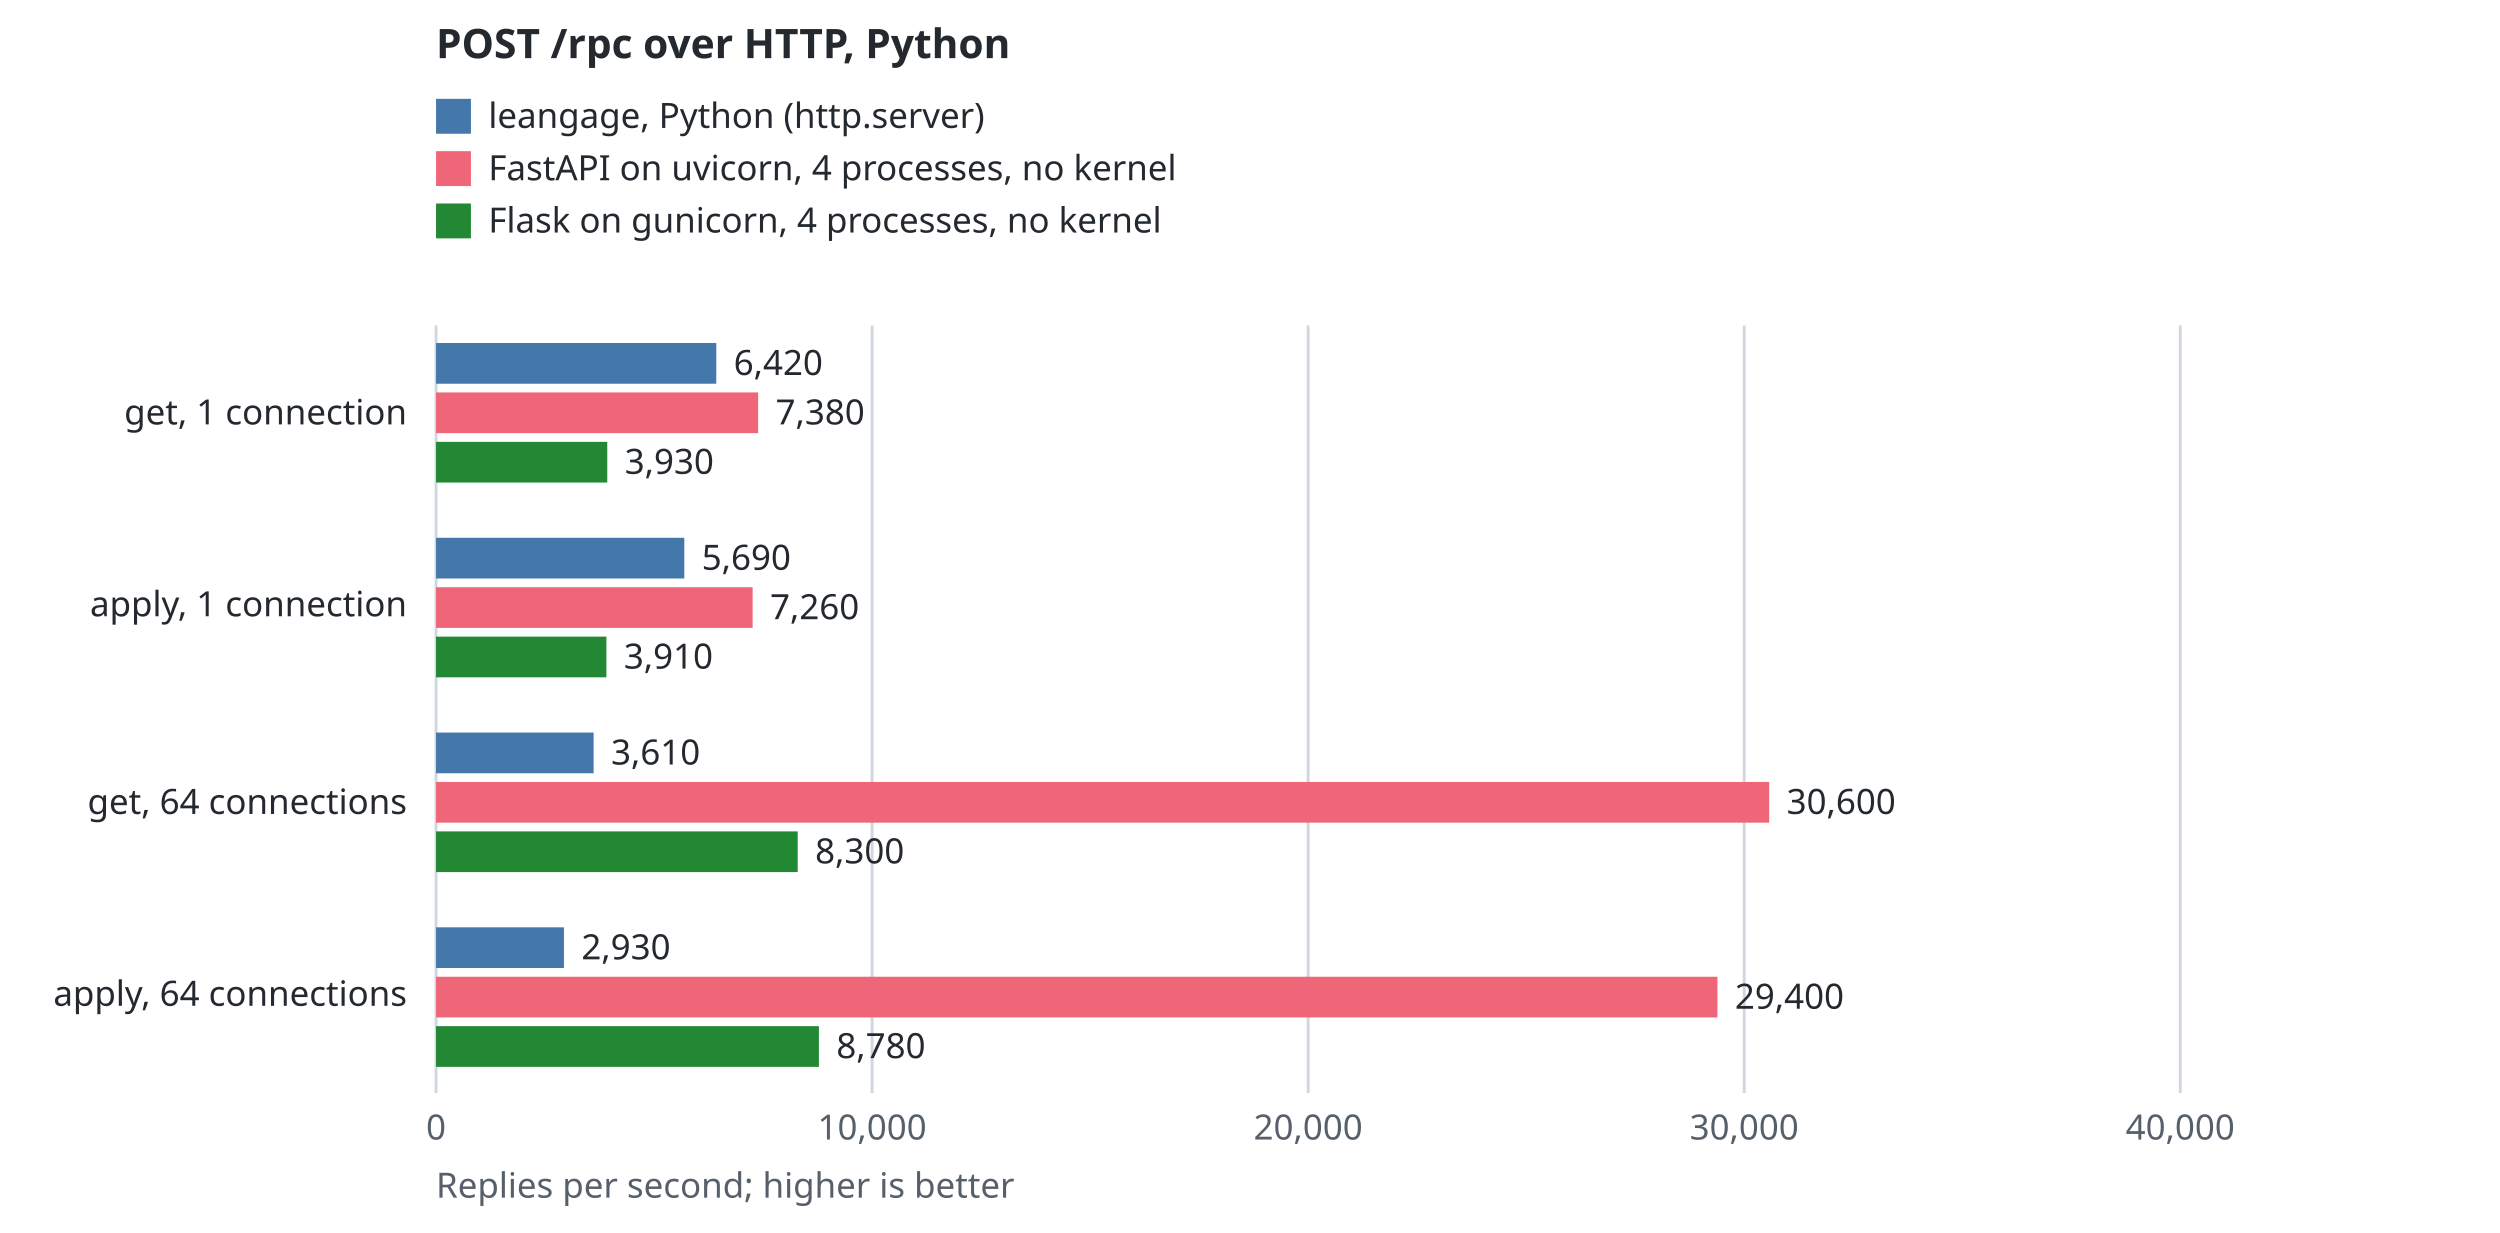
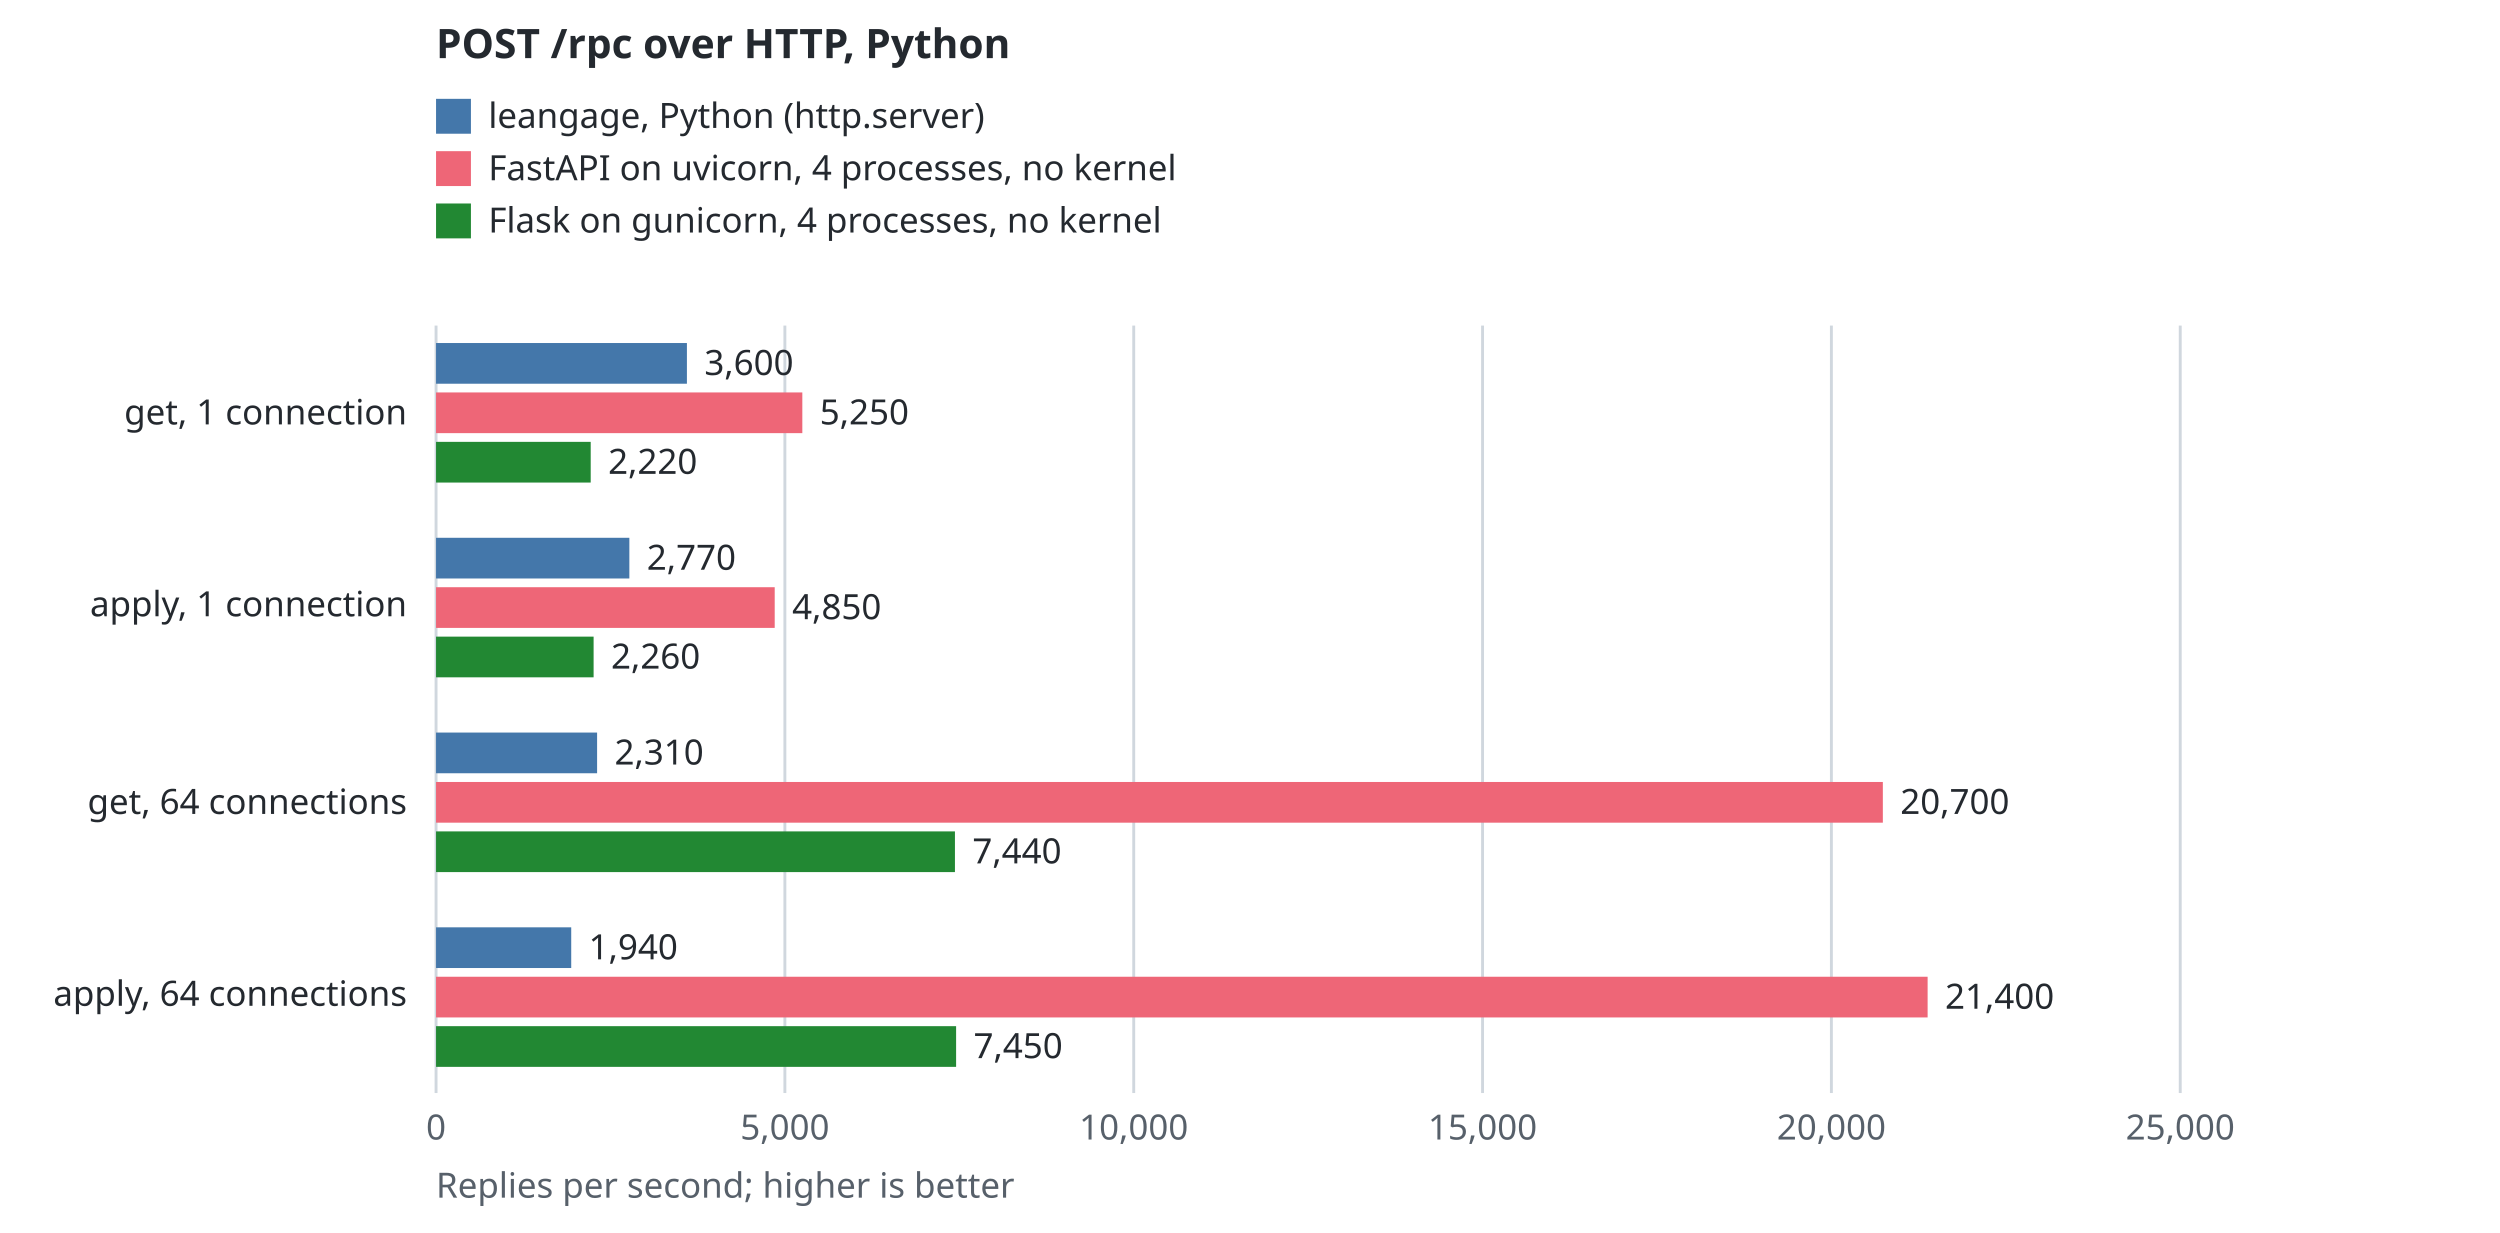
<svg xmlns="http://www.w3.org/2000/svg" viewBox="0 0 860 424" width="860" height="424" role="img">
  <style>text{font-family:system-ui,sans-serif;font-size:12px;fill:#24292f}.title{font-size:14px;font-weight:600}.grid{stroke:#d0d7de}.axis{fill:#57606a}@media(prefers-color-scheme:dark){text{fill:#e6edf3}.grid{stroke:#30363d}.axis{fill:#8b949e}}</style>
  <text class="title" x="150" y="20">POST /rpc over HTTP, Python</text>
  <rect x="150" y="34" width="12" height="12" fill="#4477aa" />
  <text x="168" y="44">leangage, Python (http.server)</text>
  <rect x="150" y="52" width="12" height="12" fill="#ee6677" />
  <text x="168" y="62">FastAPI on uvicorn, 4 processes, no kernel</text>
  <rect x="150" y="70" width="12" height="12" fill="#228833" />
  <text x="168" y="80">Flask on gunicorn, 4 processes, no kernel</text>
  <line class="grid" x1="150.0" y1="112" x2="150.0" y2="376" />
  <text class="axis" x="150.0" y="392" text-anchor="middle">0</text>
-   <line class="grid" x1="300.0" y1="112" x2="300.0" y2="376" />
-   <text class="axis" x="300.0" y="392" text-anchor="middle">10,000</text>
-   <line class="grid" x1="450.0" y1="112" x2="450.0" y2="376" />
-   <text class="axis" x="450.0" y="392" text-anchor="middle">20,000</text>
-   <line class="grid" x1="600.0" y1="112" x2="600.0" y2="376" />
-   <text class="axis" x="600.0" y="392" text-anchor="middle">30,000</text>
+   <line class="grid" x1="270.0" y1="112" x2="270.0" y2="376" />
+   <text class="axis" x="270.0" y="392" text-anchor="middle">5,000</text>
+   <line class="grid" x1="390.0" y1="112" x2="390.0" y2="376" />
+   <text class="axis" x="390.0" y="392" text-anchor="middle">10,000</text>
+   <line class="grid" x1="510.0" y1="112" x2="510.0" y2="376" />
+   <text class="axis" x="510.0" y="392" text-anchor="middle">15,000</text>
+   <line class="grid" x1="630.0" y1="112" x2="630.0" y2="376" />
+   <text class="axis" x="630.0" y="392" text-anchor="middle">20,000</text>
  <line class="grid" x1="750.0" y1="112" x2="750.0" y2="376" />
-   <text class="axis" x="750.0" y="392" text-anchor="middle">40,000</text>
+   <text class="axis" x="750.0" y="392" text-anchor="middle">25,000</text>
  <text class="axis" x="150" y="412">Replies per second; higher is better</text>
-   <rect x="150" y="118" width="96.4" height="14" fill="#4477aa" />
-   <text x="252.4" y="129">6,420</text>
-   <rect x="150" y="135" width="110.8" height="14" fill="#ee6677" />
-   <text x="266.8" y="146">7,380</text>
-   <rect x="150" y="152" width="58.9" height="14" fill="#228833" />
-   <text x="214.9" y="163">3,930</text>
+   <rect x="150" y="118" width="86.3" height="14" fill="#4477aa" />
+   <text x="242.3" y="129">3,600</text>
+   <rect x="150" y="135" width="126.0" height="14" fill="#ee6677" />
+   <text x="282.0" y="146">5,250</text>
+   <rect x="150" y="152" width="53.2" height="14" fill="#228833" />
+   <text x="209.2" y="163">2,220</text>
  <text x="140" y="146" text-anchor="end">get, 1 connection</text>
-   <rect x="150" y="185" width="85.4" height="14" fill="#4477aa" />
-   <text x="241.4" y="196">5,690</text>
-   <rect x="150" y="202" width="108.9" height="14" fill="#ee6677" />
-   <text x="264.9" y="213">7,260</text>
-   <rect x="150" y="219" width="58.6" height="14" fill="#228833" />
-   <text x="214.6" y="230">3,910</text>
+   <rect x="150" y="185" width="66.5" height="14" fill="#4477aa" />
+   <text x="222.5" y="196">2,770</text>
+   <rect x="150" y="202" width="116.5" height="14" fill="#ee6677" />
+   <text x="272.5" y="213">4,850</text>
+   <rect x="150" y="219" width="54.2" height="14" fill="#228833" />
+   <text x="210.2" y="230">2,260</text>
  <text x="140" y="212" text-anchor="end">apply, 1 connection</text>
-   <rect x="150" y="252" width="54.2" height="14" fill="#4477aa" />
-   <text x="210.2" y="263">3,610</text>
-   <rect x="150" y="269" width="458.6" height="14" fill="#ee6677" />
-   <text x="614.6" y="280">30,600</text>
-   <rect x="150" y="286" width="124.4" height="14" fill="#228833" />
-   <text x="280.4" y="297">8,300</text>
+   <rect x="150" y="252" width="55.4" height="14" fill="#4477aa" />
+   <text x="211.4" y="263">2,310</text>
+   <rect x="150" y="269" width="497.7" height="14" fill="#ee6677" />
+   <text x="653.7" y="280">20,700</text>
+   <rect x="150" y="286" width="178.5" height="14" fill="#228833" />
+   <text x="334.5" y="297">7,440</text>
  <text x="140" y="280" text-anchor="end">get, 64 connections</text>
-   <rect x="150" y="319" width="44.0" height="14" fill="#4477aa" />
-   <text x="200.0" y="330">2,930</text>
-   <rect x="150" y="336" width="440.8" height="14" fill="#ee6677" />
-   <text x="596.8" y="347">29,400</text>
-   <rect x="150" y="353" width="131.7" height="14" fill="#228833" />
-   <text x="287.7" y="364">8,780</text>
+   <rect x="150" y="319" width="46.5" height="14" fill="#4477aa" />
+   <text x="202.5" y="330">1,940</text>
+   <rect x="150" y="336" width="513.1" height="14" fill="#ee6677" />
+   <text x="669.1" y="347">21,400</text>
+   <rect x="150" y="353" width="178.9" height="14" fill="#228833" />
+   <text x="334.9" y="364">7,450</text>
  <text x="140" y="346" text-anchor="end">apply, 64 connections</text>
</svg>
